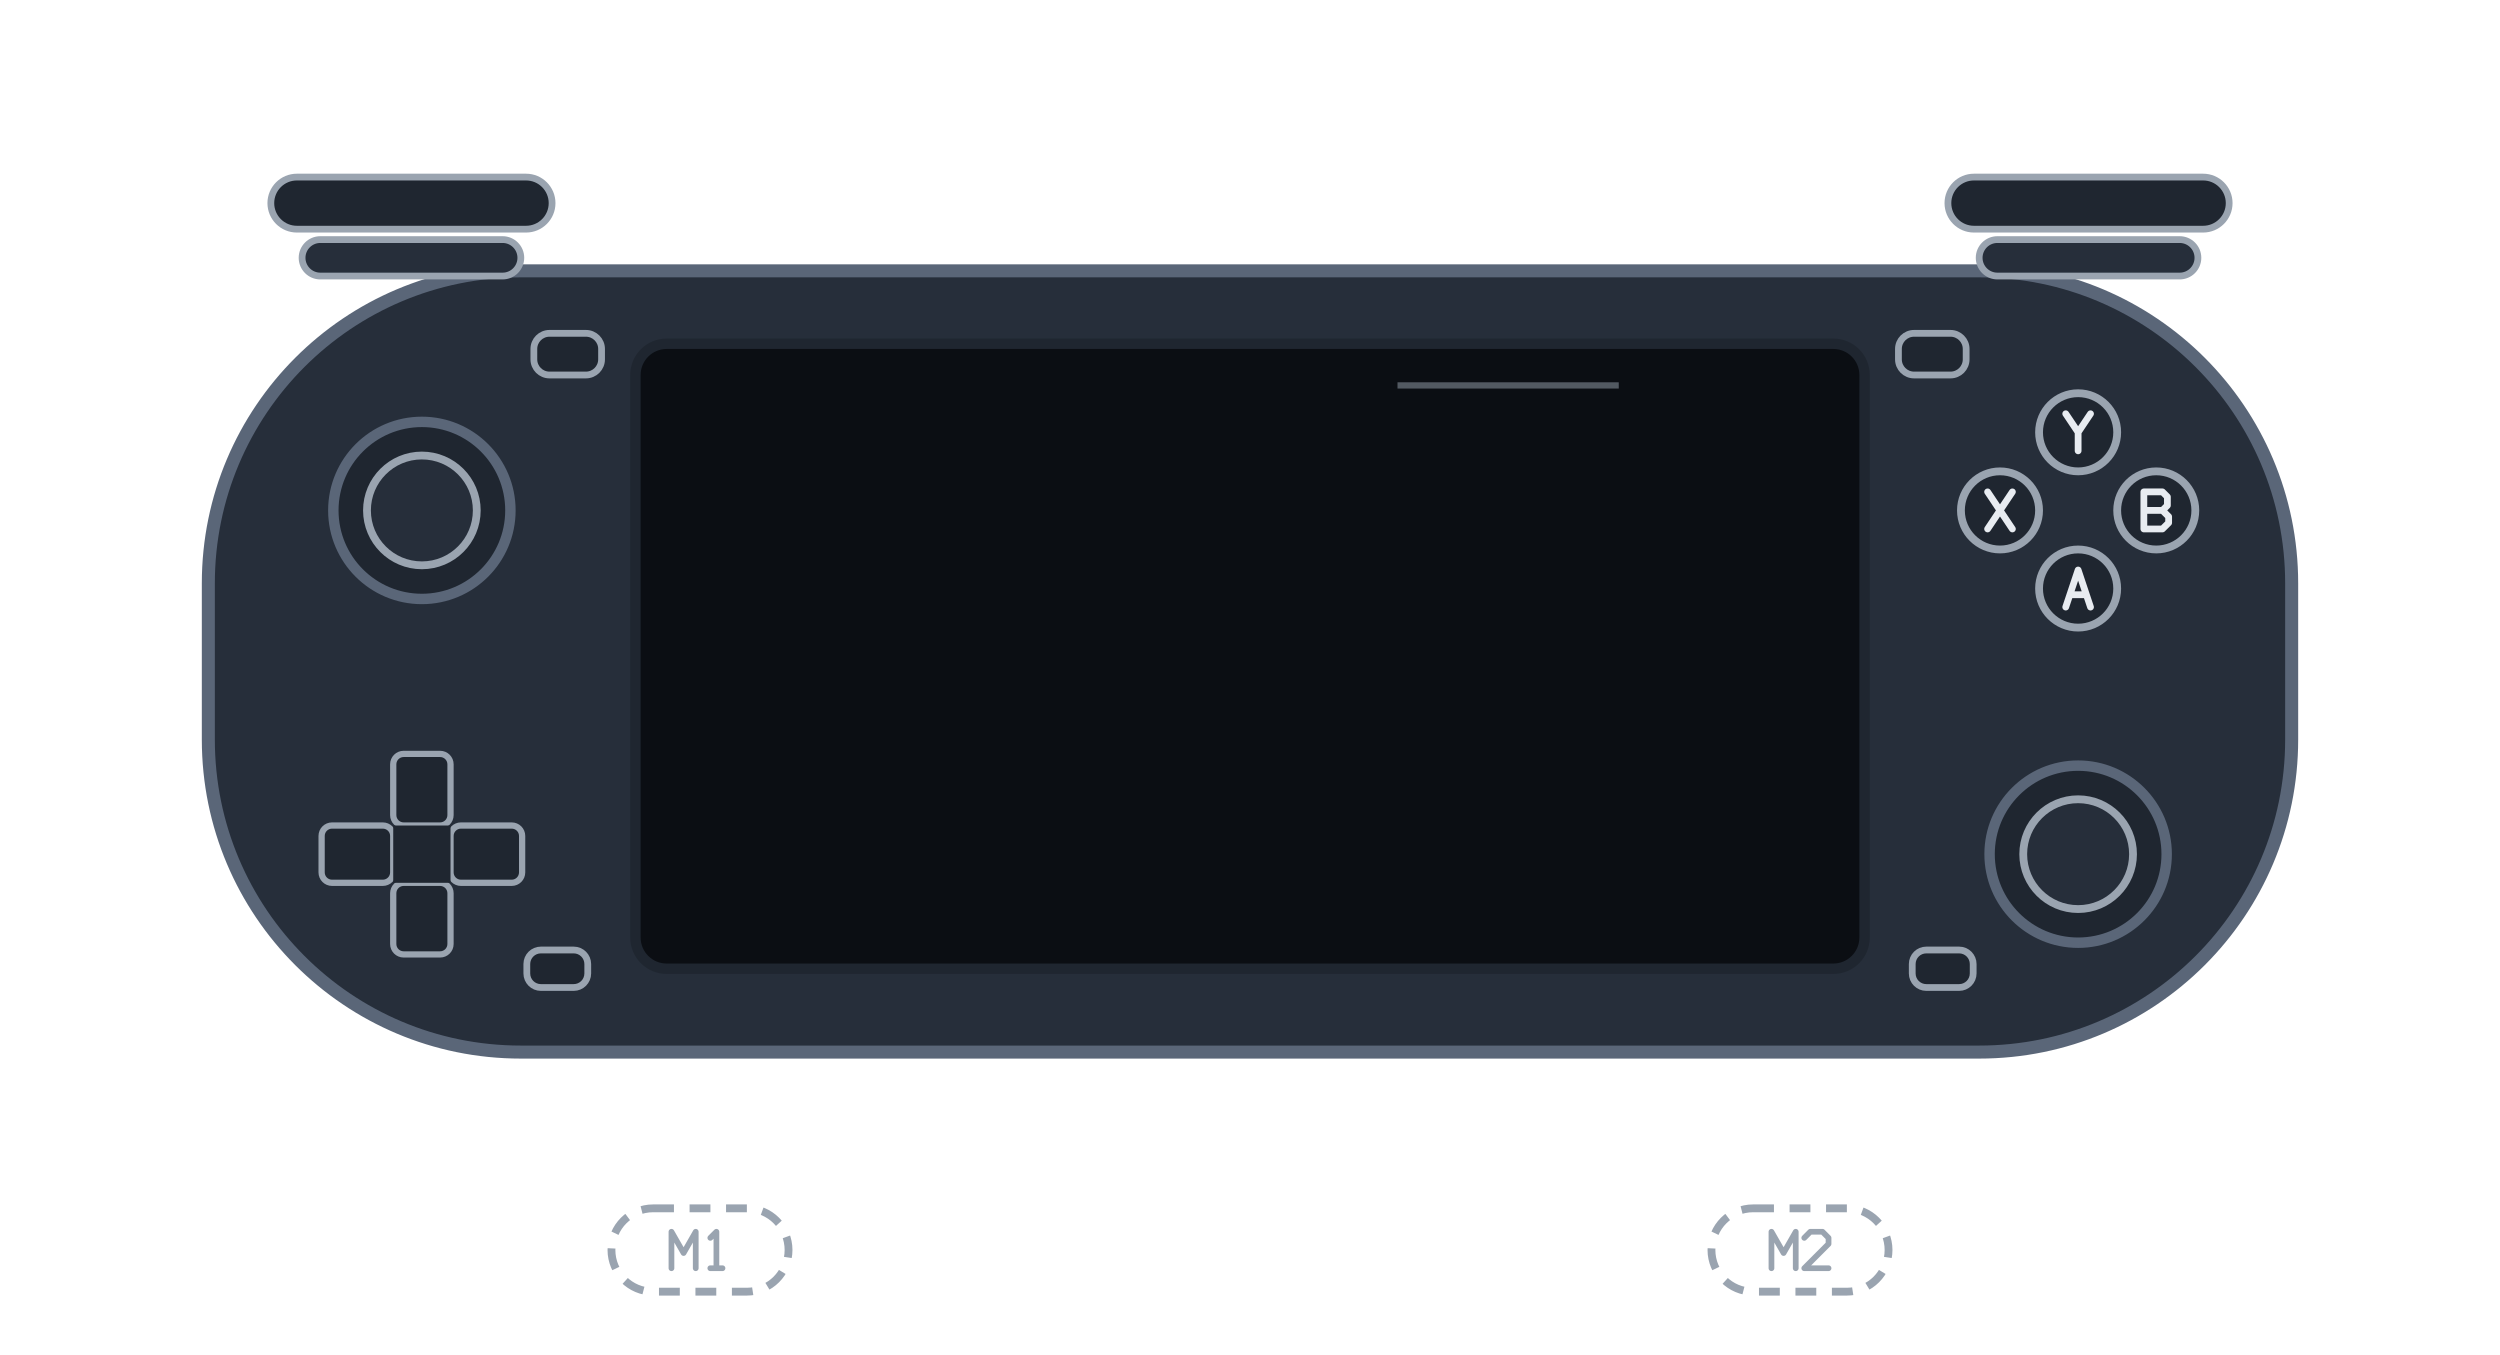
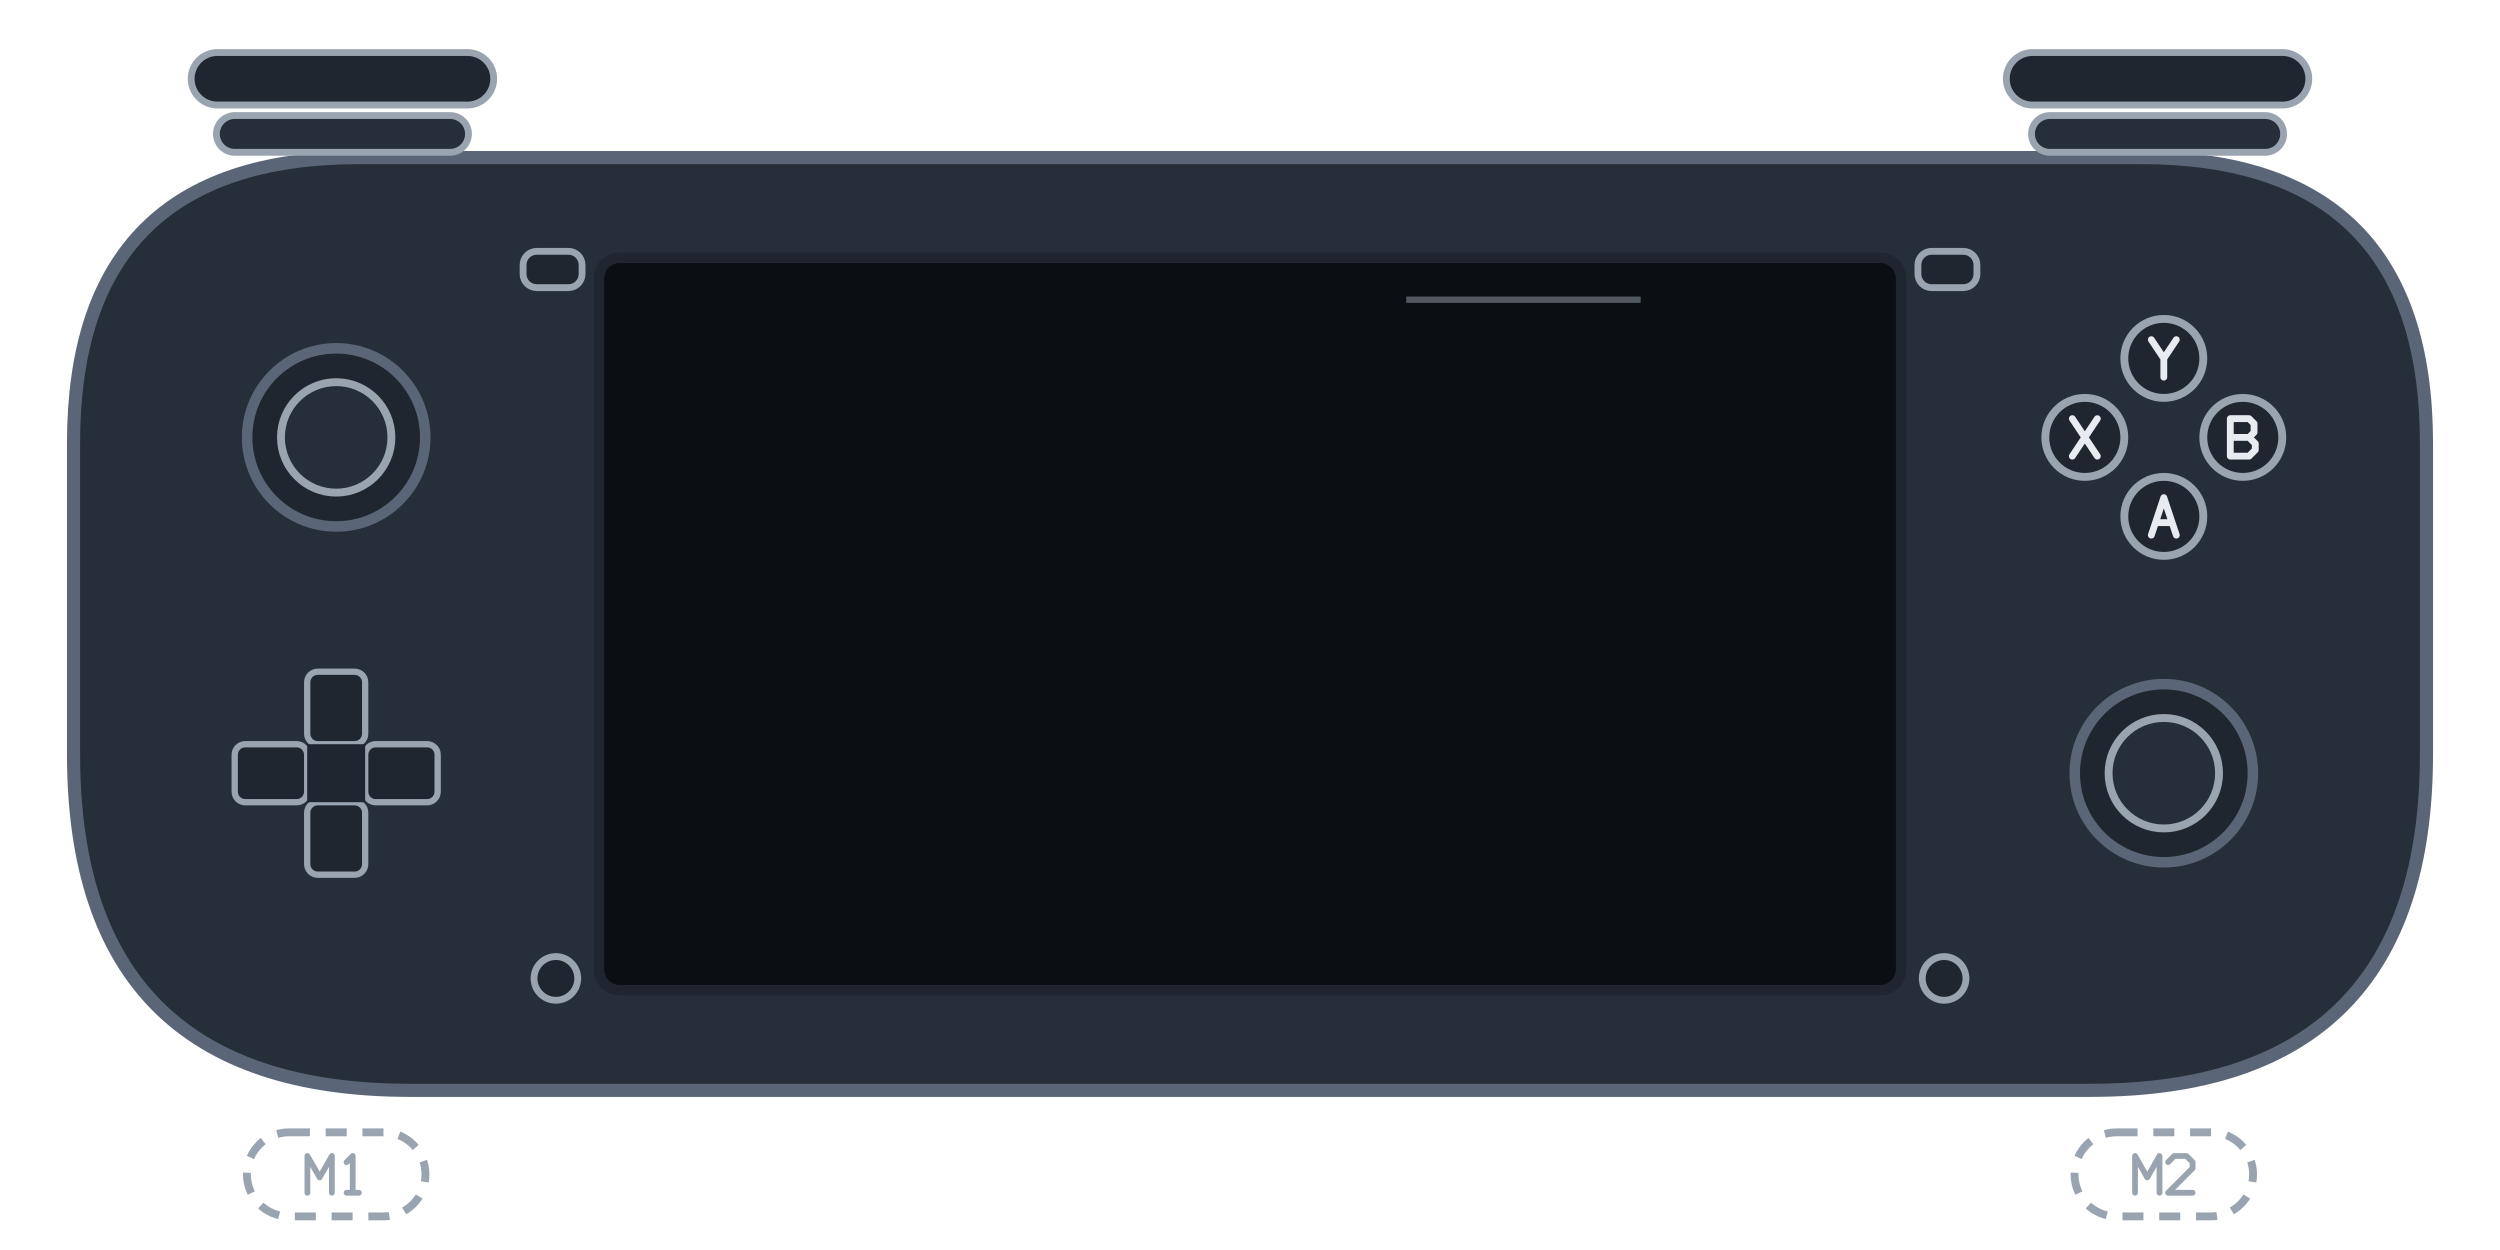
- <svg xmlns="http://www.w3.org/2000/svg" width="480" height="260" viewBox="0 0 480 260">
-   <rect id="part-body" x="40" y="52" width="400" height="150" rx="60" fill="#262E3A" stroke="#5A6678" stroke-width="2.5" />
-   <rect id="btn-LeftTrigger" x="52" y="34" width="54" height="10" rx="5" fill="#1F2630" stroke="#9AA4B0" stroke-width="1.3" />
-   <rect id="btn-RightTrigger" x="374" y="34" width="54" height="10" rx="5" fill="#1F2630" stroke="#9AA4B0" stroke-width="1.3" />
-   <rect id="btn-LeftBumper" x="58" y="46" width="42" height="7" rx="3.5" fill="#262E3A" stroke="#9AA4B0" stroke-width="1.3" />
-   <rect id="btn-RightBumper" x="380" y="46" width="42" height="7" rx="3.5" fill="#262E3A" stroke="#9AA4B0" stroke-width="1.3" />
-   <rect id="part-screen" x="122" y="66" width="236" height="120" rx="6" fill="#0B0E13" stroke="#1F2630" stroke-width="2" />
-   <path d="M268.32 74 L310.8 74" stroke="#9AA4B0" stroke-width="1.2" opacity="0.5" />
+ <svg xmlns="http://www.w3.org/2000/svg" width="476" height="238" viewBox="0 0 476 238">
+   <path id="part-body" d="M68.4 30 H407.6 Q462 30 462 84.4 L462 143.6 Q462 207.6 398 207.6 H78 Q14 207.6 14 143.6 L14 84.4 Q14 30 68.4 30 Z" fill="#262E3A" stroke="#5A6678" stroke-width="2.5" stroke-linejoin="round" />
+   <rect id="btn-LeftTrigger" x="36.4" y="10" width="57.6" height="10" rx="5" fill="#1F2630" stroke="#9AA4B0" stroke-width="1.3" />
+   <rect id="btn-RightTrigger" x="382" y="10" width="57.6" height="10" rx="5" fill="#1F2630" stroke="#9AA4B0" stroke-width="1.3" />
+   <rect id="btn-LeftBumper" x="41.2" y="22" width="48" height="7" rx="3.5" fill="#262E3A" stroke="#9AA4B0" stroke-width="1.3" />
+   <rect id="btn-RightBumper" x="386.8" y="22" width="48" height="7" rx="3.5" fill="#262E3A" stroke="#9AA4B0" stroke-width="1.3" />
+   <rect id="part-screen" x="114.03" y="49.07" width="247.946" height="139.47" rx="4" fill="#0B0E13" stroke="#1F2630" stroke-width="2" />
+   <path d="M267.756 57.07 L312.387 57.07" stroke="#9AA4B0" stroke-width="1.2" opacity="0.5" />
  <g id="axis-LeftStick">
-     <circle cx="81" cy="98" r="17" fill="#1F2630" stroke="#5A6678" stroke-width="2" />
-     <circle id="btn-LeftStick" cx="81" cy="98" r="10.54" fill="#262E3A" stroke="#9AA4B0" stroke-width="1.5" />
+     <circle cx="64.01" cy="83.28" r="16.96" fill="#1F2630" stroke="#5A6678" stroke-width="2" />
+     <circle id="btn-LeftStick" cx="64.01" cy="83.28" r="10.515" fill="#262E3A" stroke="#9AA4B0" stroke-width="1.5" />
  </g>
  <g id="btn-DPad">
-     <rect id="btn-DPadUp" x="75.5" y="144.75" width="11" height="13.75" rx="2" fill="#1F2630" stroke="#9AA4B0" stroke-width="1.2" />
-     <rect id="btn-DPadDown" x="75.5" y="169.5" width="11" height="13.75" rx="2" fill="#1F2630" stroke="#9AA4B0" stroke-width="1.2" />
-     <rect id="btn-DPadLeft" x="61.75" y="158.5" width="13.75" height="11" rx="2" fill="#1F2630" stroke="#9AA4B0" stroke-width="1.2" />
-     <rect id="btn-DPadRight" x="86.5" y="158.5" width="13.75" height="11" rx="2" fill="#1F2630" stroke="#9AA4B0" stroke-width="1.2" />
-     <rect x="75.5" y="158.5" width="11" height="11" fill="#1F2630" />
+     <rect id="btn-DPadUp" x="58.49" y="127.9" width="11.04" height="13.8" rx="2" fill="#1F2630" stroke="#9AA4B0" stroke-width="1.2" />
+     <rect id="btn-DPadDown" x="58.49" y="152.74" width="11.04" height="13.8" rx="2" fill="#1F2630" stroke="#9AA4B0" stroke-width="1.2" />
+     <rect id="btn-DPadLeft" x="44.69" y="141.7" width="13.8" height="11.04" rx="2" fill="#1F2630" stroke="#9AA4B0" stroke-width="1.2" />
+     <rect id="btn-DPadRight" x="69.53" y="141.7" width="13.8" height="11.04" rx="2" fill="#1F2630" stroke="#9AA4B0" stroke-width="1.2" />
+     <rect x="58.49" y="141.7" width="11.04" height="11.04" fill="#1F2630" />
  </g>
  <g id="btn-North">
-     <circle cx="399" cy="83" r="7.5" fill="#1F2630" stroke="#9AA4B0" stroke-width="1.5" />
-     <path d="M396.62 79.44 L399.00 83.00 L401.38 79.44 M399.00 83.00 L399.00 86.56" fill="none" stroke="#E8ECF1" stroke-width="1.30" stroke-linecap="round" stroke-linejoin="round" />
+     <circle cx="411.99" cy="68.24" r="7.52" fill="#1F2630" stroke="#9AA4B0" stroke-width="1.5" />
+     <path d="M409.61 64.67 L411.99 68.24 L414.37 64.67 M411.99 68.24 L411.99 71.81" fill="none" stroke="#E8ECF1" stroke-width="1.30" stroke-linecap="round" stroke-linejoin="round" />
  </g>
  <g id="btn-East">
-     <circle cx="414" cy="98" r="7.5" fill="#1F2630" stroke="#9AA4B0" stroke-width="1.5" />
-     <path d="M411.62 94.44 L411.62 101.56 L415.19 101.56 L416.38 100.38 L416.38 99.19 L415.19 98.00 L411.62 98.00 M411.62 94.44 L415.19 94.44 L416.14 95.39 L416.14 97.05 L415.19 98.00" fill="none" stroke="#E8ECF1" stroke-width="1.30" stroke-linecap="round" stroke-linejoin="round" />
+     <circle cx="427.03" cy="83.28" r="7.52" fill="#1F2630" stroke="#9AA4B0" stroke-width="1.5" />
+     <path d="M424.65 79.71 L424.65 86.85 L428.22 86.85 L429.41 85.66 L429.41 84.47 L428.22 83.28 L424.65 83.28 M424.65 79.71 L428.22 79.71 L429.17 80.66 L429.17 82.33 L428.22 83.28" fill="none" stroke="#E8ECF1" stroke-width="1.30" stroke-linecap="round" stroke-linejoin="round" />
  </g>
  <g id="btn-South">
-     <circle cx="399" cy="113" r="7.5" fill="#1F2630" stroke="#9AA4B0" stroke-width="1.5" />
-     <path d="M396.62 116.56 L399.00 109.44 L401.38 116.56 M397.46 114.19 L400.54 114.19" fill="none" stroke="#E8ECF1" stroke-width="1.30" stroke-linecap="round" stroke-linejoin="round" />
+     <circle cx="411.99" cy="98.32" r="7.52" fill="#1F2630" stroke="#9AA4B0" stroke-width="1.5" />
+     <path d="M409.61 101.89 L411.99 94.75 L414.37 101.89 M410.44 99.51 L413.54 99.51" fill="none" stroke="#E8ECF1" stroke-width="1.30" stroke-linecap="round" stroke-linejoin="round" />
  </g>
  <g id="btn-West">
-     <circle cx="384" cy="98" r="7.5" fill="#1F2630" stroke="#9AA4B0" stroke-width="1.5" />
-     <path d="M381.62 94.44 L386.38 101.56 M386.38 94.44 L381.62 101.56" fill="none" stroke="#E8ECF1" stroke-width="1.30" stroke-linecap="round" stroke-linejoin="round" />
+     <circle cx="396.95" cy="83.28" r="7.52" fill="#1F2630" stroke="#9AA4B0" stroke-width="1.5" />
+     <path d="M394.57 79.71 L399.33 86.85 M399.33 79.71 L394.57 86.85" fill="none" stroke="#E8ECF1" stroke-width="1.30" stroke-linecap="round" stroke-linejoin="round" />
  </g>
  <g id="axis-RightStick">
-     <circle cx="399" cy="164" r="17" fill="#1F2630" stroke="#5A6678" stroke-width="2" />
-     <circle id="btn-RightStick" cx="399" cy="164" r="10.54" fill="#262E3A" stroke="#9AA4B0" stroke-width="1.5" />
+     <circle cx="411.99" cy="147.22" r="16.96" fill="#1F2630" stroke="#5A6678" stroke-width="2" />
+     <circle id="btn-RightStick" cx="411.99" cy="147.22" r="10.515" fill="#262E3A" stroke="#9AA4B0" stroke-width="1.5" />
  </g>
  <g id="btn-Guide">
-     <rect x="102.5" y="64" width="13" height="8" rx="3" fill="#1F2630" stroke="#9AA4B0" stroke-width="1.3" />
+     <rect x="99.594" y="47.854" width="11.232" height="6.912" rx="2.592" fill="#1F2630" stroke="#9AA4B0" stroke-width="1.3" />
  </g>
  <g id="btn-QuickAccess">
-     <rect x="364.5" y="64" width="13" height="8" rx="3" fill="#1F2630" stroke="#9AA4B0" stroke-width="1.3" />
+     <rect x="365.174" y="47.854" width="11.232" height="6.912" rx="2.592" fill="#1F2630" stroke="#9AA4B0" stroke-width="1.3" />
  </g>
  <g id="btn-Select">
-     <rect x="101.15" y="182.4" width="11.7" height="7.2" rx="2.7" fill="#1F2630" stroke="#9AA4B0" stroke-width="1.3" />
+     <circle cx="105.84" cy="186.29" r="4.16" fill="#1F2630" stroke="#9AA4B0" stroke-width="1.3" />
  </g>
  <g id="btn-Start">
-     <rect x="367.15" y="182.4" width="11.7" height="7.2" rx="2.7" fill="#1F2630" stroke="#9AA4B0" stroke-width="1.3" />
+     <circle cx="370.16" cy="186.29" r="4.16" fill="#1F2630" stroke="#9AA4B0" stroke-width="1.3" />
  </g>
  <g id="btn-LeftPaddle1">
-     <rect x="117.4" y="232" width="34" height="16" rx="8" fill="none" stroke="#9AA4B0" stroke-width="1.5" stroke-dasharray="4 3" />
-     <path d="M128.92 243.50 L128.92 236.50 L131.25 240.58 L133.58 236.50 L133.58 243.50 M136.38 237.67 L137.55 236.50 L137.55 243.50 M136.38 243.50 L138.72 243.50" fill="none" stroke="#9AA4B0" stroke-width="1.10" stroke-linecap="round" stroke-linejoin="round" />
+     <rect x="47.01" y="215.6" width="34" height="16" rx="8" fill="none" stroke="#9AA4B0" stroke-width="1.5" stroke-dasharray="4 3" />
+     <path d="M58.53 227.10 L58.53 220.10 L60.86 224.18 L63.19 220.10 L63.19 227.10 M65.99 221.27 L67.16 220.10 L67.16 227.10 M65.99 227.10 L68.33 227.10" fill="none" stroke="#9AA4B0" stroke-width="1.10" stroke-linecap="round" stroke-linejoin="round" />
  </g>
  <g id="btn-RightPaddle1">
-     <rect x="328.6" y="232" width="34" height="16" rx="8" fill="none" stroke="#9AA4B0" stroke-width="1.5" stroke-dasharray="4 3" />
-     <path d="M340.12 243.50 L340.12 236.50 L342.45 240.58 L344.78 236.50 L344.78 243.50 M346.42 237.67 L347.58 236.50 L349.92 236.50 L351.08 237.67 L351.08 238.83 L346.42 243.50 L351.08 243.50" fill="none" stroke="#9AA4B0" stroke-width="1.10" stroke-linecap="round" stroke-linejoin="round" />
+     <rect x="394.99" y="215.6" width="34" height="16" rx="8" fill="none" stroke="#9AA4B0" stroke-width="1.5" stroke-dasharray="4 3" />
+     <path d="M406.51 227.10 L406.51 220.10 L408.84 224.18 L411.17 220.10 L411.17 227.10 M412.81 221.27 L413.97 220.10 L416.31 220.10 L417.47 221.27 L417.47 222.43 L412.81 227.10 L417.47 227.10" fill="none" stroke="#9AA4B0" stroke-width="1.10" stroke-linecap="round" stroke-linejoin="round" />
  </g>
</svg>
